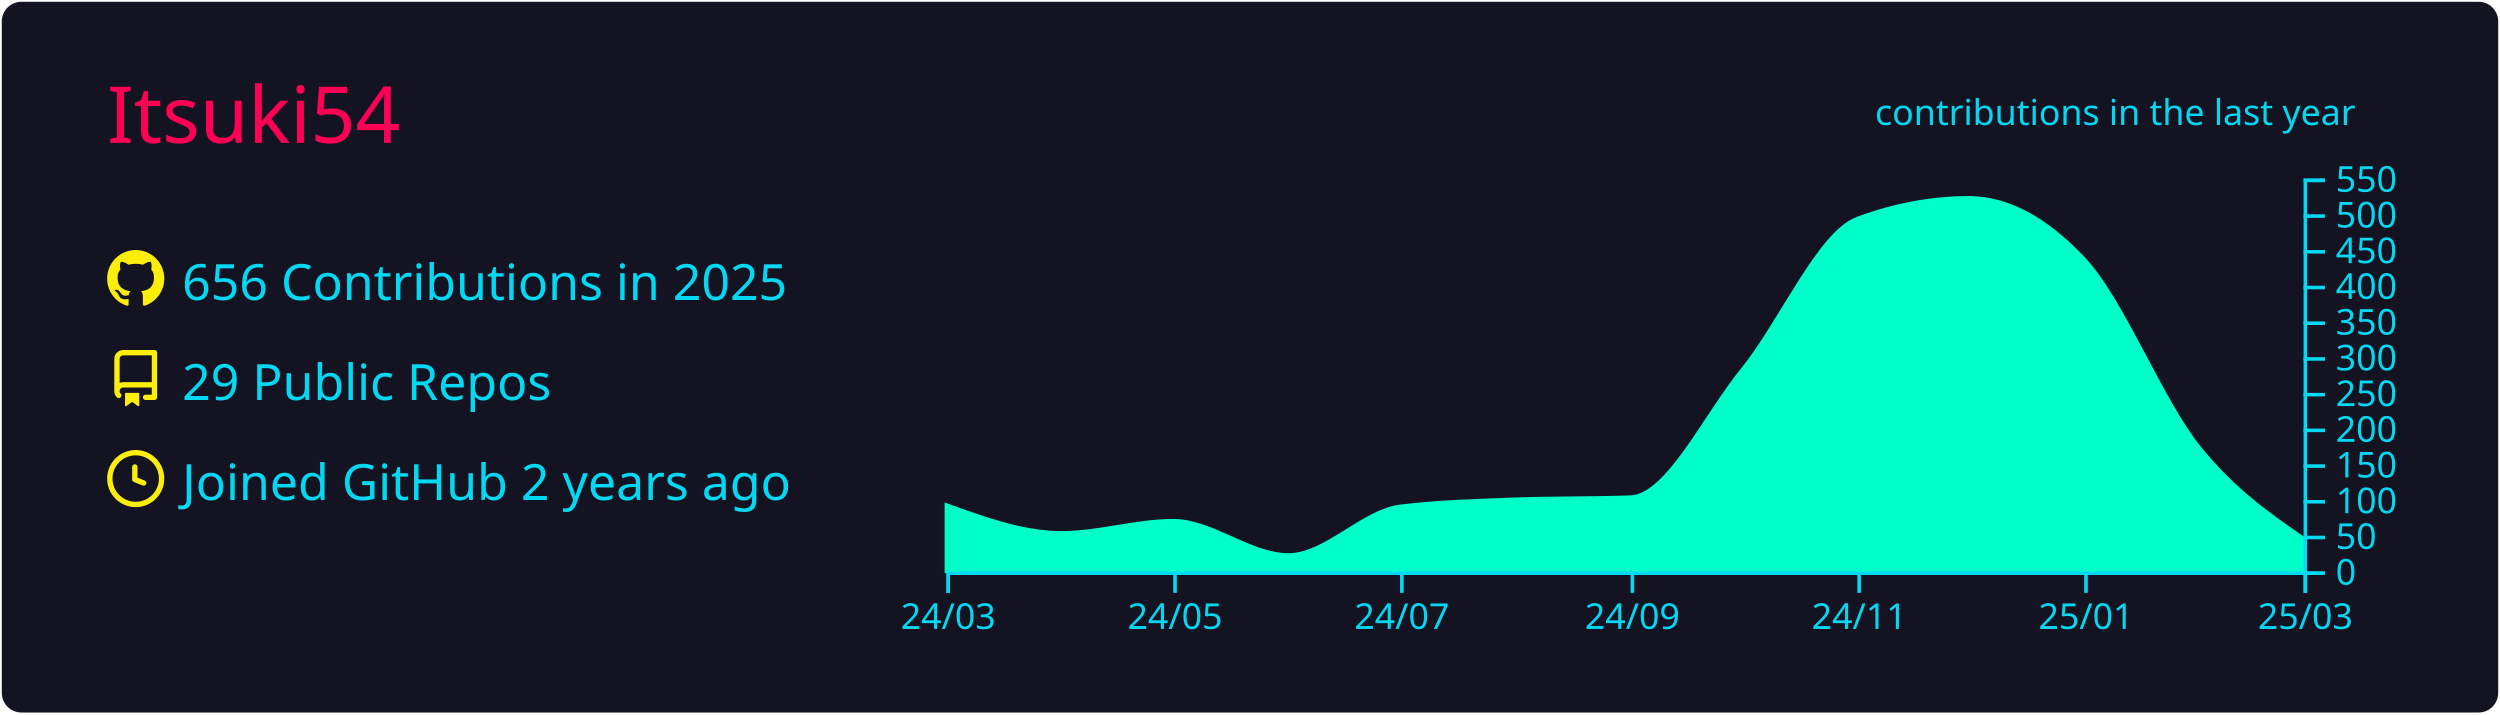
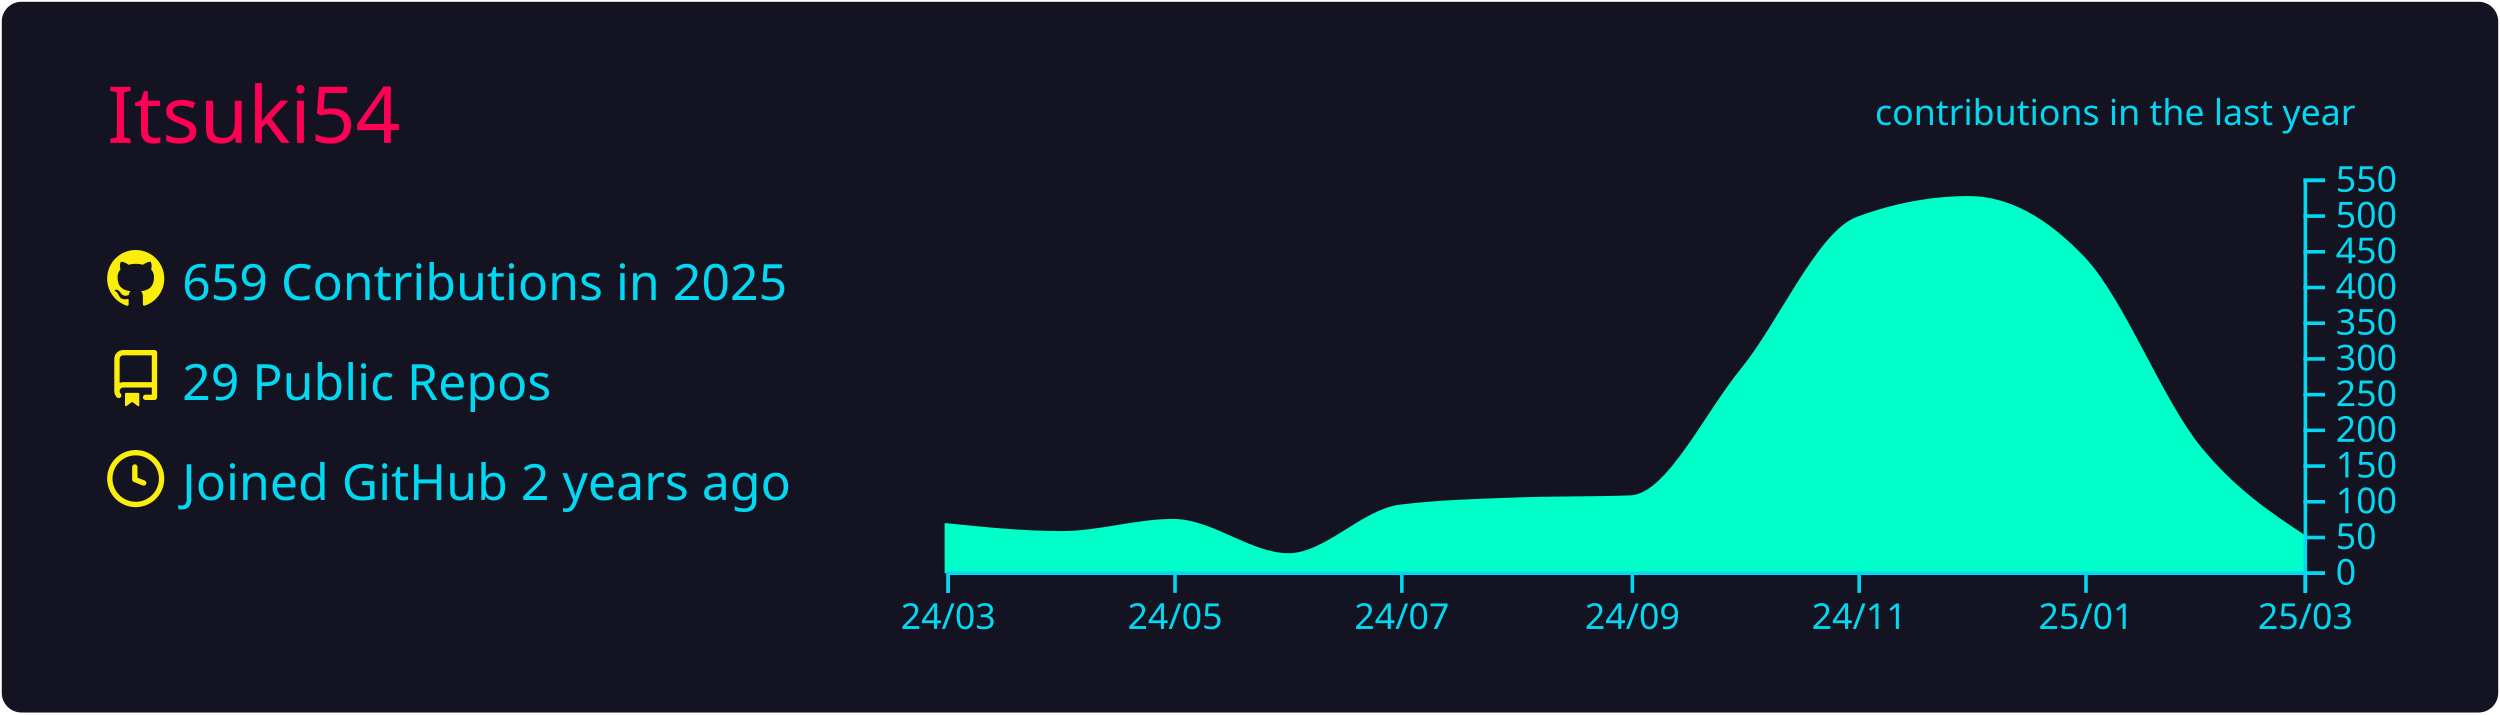
<svg xmlns="http://www.w3.org/2000/svg" width="700" height="200" viewBox="0 0 700 200">
  <style>* {
          font-family: 'Segoe UI', Ubuntu, "Helvetica Neue", Sans-Serif
        }</style>
  <rect x="1" y="1" rx="5" ry="5" height="99%" width="99.714%" stroke="#141321" stroke-width="1" fill="#141321" stroke-opacity="1" />
  <text x="30" y="40" style="font-size: 22px; fill: #ff0055;">Itsuki54</text>
  <g transform="translate(0,40)">
    <g transform="translate(30,30)">
      <g transform="translate(0,0)" width="14" height="14" fill="#fcee0c">
        <path fill-rule="evenodd" d="M8 0C3.58 0 0 3.58 0 8c0 3.54 2.29 6.53 5.47 7.59.4.07.55-.17.55-.38 0-.19-.01-.82-.01-1.49-2.01.37-2.53-.49-2.69-.94-.09-.23-.48-.94-.82-1.13-.28-.15-.68-.52-.01-.53.63-.01 1.08.58 1.23.82.72 1.21 1.87.87 2.33.66.07-.52.28-.87.51-1.07-1.78-.2-3.64-.89-3.64-3.95 0-.87.31-1.59.82-2.15-.08-.2-.36-1.02.08-2.12 0 0 .67-.21 2.2.82.64-.18 1.32-.27 2-.27.68 0 1.36.09 2 .27 1.53-1.04 2.2-.82 2.2-.82.44 1.1.16 1.92.08 2.12.51.56.82 1.27.82 2.15 0 3.07-1.87 3.75-3.65 3.95.29.25.54.73.54 1.48 0 1.07-.01 1.93-.01 2.2 0 .21.15.46.55.38A8.013 8.013 0 0016 8c0-4.42-3.58-8-8-8z" />
      </g>
      <g transform="translate(0,28)" width="14" height="14" fill="#fcee0c">
        <path fill-rule="evenodd" d="M2 2.5A2.5 2.5 0 014.5 0h8.75a.75.75 0 01.75.75v12.5a.75.75 0 01-.75.75h-2.5a.75.75 0 110-1.5h1.75v-2h-8a1 1 0 00-.714 1.7.75.75 0 01-1.072 1.05A2.495 2.495 0 012 11.5v-9zm10.5-1V9h-8c-.356 0-.694.074-1 .208V2.5a1 1 0 011-1h8zM5 12.25v3.25a.25.25 0 00.4.2l1.45-1.087a.25.25 0 01.3 0L8.6 15.7a.25.25 0 00.4-.2v-3.25a.25.25 0 00-.25-.25h-3.5a.25.25 0 00-.25.25z" />
      </g>
      <g transform="translate(0,56)" width="14" height="14" fill="#fcee0c">
        <path fill-rule="evenodd" d="M1.5 8a6.5 6.5 0 1113 0 6.5 6.5 0 01-13 0zM8 0a8 8 0 100 16A8 8 0 008 0zm.5 4.75a.75.75 0 00-1.5 0v3.5a.75.75 0 00.471.696l2.5 1a.75.75 0 00.557-1.392L8.5 7.742V4.75z" />
      </g>
-       <text x="21" y="14" style="fill: #03d8f3; font-size: 14px;">656 Contributions in 2025</text>
+       <text x="21" y="14" style="fill: #03d8f3; font-size: 14px;">659 Contributions in 2025</text>
      <text x="21" y="42" style="fill: #03d8f3; font-size: 14px;">29 Public Repos</text>
      <text x="21" y="70" style="fill: #03d8f3; font-size: 14px;">Joined GitHub 2 years ago</text>
    </g>
    <g color="#00ffc8" transform="translate(295,10)">
-       <path transform="translate(-30,0)" stroke="#00ffc8" fill="#00ffc8" opacity="1" d="M0,91.4C10.758,95.3,21.516,99.2,32.274,99.2C42.685,99.2,53.096,95.8,63.507,95.8C74.265,95.8,85.023,105.4,95.781,105.4C106.192,105.4,116.603,93.09,127.014,91.8C137.772,90.467,148.53,90.2,159.288,89.8C170.046,89.4,180.804,89.6,191.562,89.2C201.973,88.813,212.384,66.357,222.795,53.6C233.553,40.418,244.311,15.196,255.068,11.2C265.479,7.333,275.89,5.4,286.301,5.4C297.059,5.4,307.817,11.133,318.575,22.6C329.333,34.067,340.091,62.122,350.849,75.4C360.566,87.393,370.283,94.096,380,100.8L380,110C370.283,110,360.566,110,350.849,110C340.091,110,329.333,110,318.575,110C307.817,110,297.059,110,286.301,110C275.89,110,265.479,110,255.068,110C244.311,110,233.553,110,222.795,110C212.384,110,201.973,110,191.562,110C180.804,110,170.046,110,159.288,110C148.53,110,137.772,110,127.014,110C116.603,110,106.192,110,95.781,110C85.023,110,74.265,110,63.507,110C53.096,110,42.685,110,32.274,110C21.516,110,10.758,110,0,110Z" />
+       <path transform="translate(-30,0)" stroke="#00ffc8" fill="#00ffc8" opacity="1" d="M0,97C10.758,98.1,21.516,99.2,32.274,99.2C42.685,99.2,53.096,95.8,63.507,95.8C74.265,95.8,85.023,105.4,95.781,105.4C106.192,105.4,116.603,93.09,127.014,91.8C137.772,90.467,148.53,90.2,159.288,89.8C170.046,89.4,180.804,89.6,191.562,89.2C201.973,88.813,212.384,66.357,222.795,53.6C233.553,40.418,244.311,15.196,255.068,11.2C265.479,7.333,275.89,5.4,286.301,5.4C297.059,5.4,307.817,11.133,318.575,22.6C329.333,34.067,340.091,62.239,350.849,75.4C360.566,87.288,370.283,93.744,380,100.2L380,110C370.283,110,360.566,110,350.849,110C340.091,110,329.333,110,318.575,110C307.817,110,297.059,110,286.301,110C275.89,110,265.479,110,255.068,110C244.311,110,233.553,110,222.795,110C212.384,110,201.973,110,191.562,110C180.804,110,170.046,110,159.288,110C148.53,110,137.772,110,127.014,110C116.603,110,106.192,110,95.781,110C85.023,110,74.265,110,63.507,110C53.096,110,42.685,110,32.274,110C21.516,110,10.758,110,0,110Z" />
      <g color="#03d8f3" transform="translate(-30,110)" fill="none" font-size="10" font-family="sans-serif" text-anchor="middle">
        <path class="domain" stroke="currentColor" d="M0.5,6V0.5H380.5V6" />
        <g class="tick" opacity="1" transform="translate(0.5,0)">
          <line stroke="currentColor" y2="6" />
          <text fill="currentColor" y="9" dy="0.71em">24/03</text>
        </g>
        <g class="tick" opacity="1" transform="translate(64.00685,0)">
          <line stroke="currentColor" y2="6" />
          <text fill="currentColor" y="9" dy="0.71em">24/05</text>
        </g>
        <g class="tick" opacity="1" transform="translate(127.5137,0)">
          <line stroke="currentColor" y2="6" />
          <text fill="currentColor" y="9" dy="0.71em">24/07</text>
        </g>
        <g class="tick" opacity="1" transform="translate(192.0616,0)">
          <line stroke="currentColor" y2="6" />
          <text fill="currentColor" y="9" dy="0.71em">24/09</text>
        </g>
        <g class="tick" opacity="1" transform="translate(255.5685,0)">
          <line stroke="currentColor" y2="6" />
          <text fill="currentColor" y="9" dy="0.71em">24/11</text>
        </g>
        <g class="tick" opacity="1" transform="translate(319.0753,0)">
          <line stroke="currentColor" y2="6" />
          <text fill="currentColor" y="9" dy="0.71em">25/01</text>
        </g>
        <g class="tick" opacity="1" transform="translate(380.5,0)">
          <line stroke="currentColor" y2="6" />
          <text fill="currentColor" y="9" dy="0.71em">25/03</text>
        </g>
      </g>
      <g color="#03d8f3" transform="translate(350,0)" fill="none" font-size="10" font-family="sans-serif" text-anchor="start">
        <path class="domain" stroke="currentColor" d="M6,110.5H0.5V0.5H6" />
        <g class="tick" opacity="1" transform="translate(0,110.5)">
          <line stroke="currentColor" x2="6" />
          <text fill="currentColor" x="9" dy="0.32em">0</text>
        </g>
        <g class="tick" opacity="1" transform="translate(0,100.5)">
          <line stroke="currentColor" x2="6" />
          <text fill="currentColor" x="9" dy="0.32em">50</text>
        </g>
        <g class="tick" opacity="1" transform="translate(0,90.5)">
          <line stroke="currentColor" x2="6" />
          <text fill="currentColor" x="9" dy="0.32em">100</text>
        </g>
        <g class="tick" opacity="1" transform="translate(0,80.5)">
          <line stroke="currentColor" x2="6" />
          <text fill="currentColor" x="9" dy="0.32em">150</text>
        </g>
        <g class="tick" opacity="1" transform="translate(0,70.5)">
          <line stroke="currentColor" x2="6" />
          <text fill="currentColor" x="9" dy="0.32em">200</text>
        </g>
        <g class="tick" opacity="1" transform="translate(0,60.5)">
          <line stroke="currentColor" x2="6" />
          <text fill="currentColor" x="9" dy="0.32em">250</text>
        </g>
        <g class="tick" opacity="1" transform="translate(0,50.5)">
          <line stroke="currentColor" x2="6" />
          <text fill="currentColor" x="9" dy="0.32em">300</text>
        </g>
        <g class="tick" opacity="1" transform="translate(0,40.5)">
          <line stroke="currentColor" x2="6" />
          <text fill="currentColor" x="9" dy="0.32em">350</text>
        </g>
        <g class="tick" opacity="1" transform="translate(0,30.5)">
          <line stroke="currentColor" x2="6" />
          <text fill="currentColor" x="9" dy="0.32em">400</text>
        </g>
        <g class="tick" opacity="1" transform="translate(0,20.5)">
          <line stroke="currentColor" x2="6" />
          <text fill="currentColor" x="9" dy="0.32em">450</text>
        </g>
        <g class="tick" opacity="1" transform="translate(0,10.5)">
          <line stroke="currentColor" x2="6" />
          <text fill="currentColor" x="9" dy="0.32em">500</text>
        </g>
        <g class="tick" opacity="1" transform="translate(0,0.5)">
          <line stroke="currentColor" x2="6" />
          <text fill="currentColor" x="9" dy="0.32em">550</text>
        </g>
      </g>
      <g>
        <text y="-15" x="230" style="fill: #03d8f3; font-size: 10px;">contributions in the last year</text>
      </g>
    </g>
  </g>
</svg>
